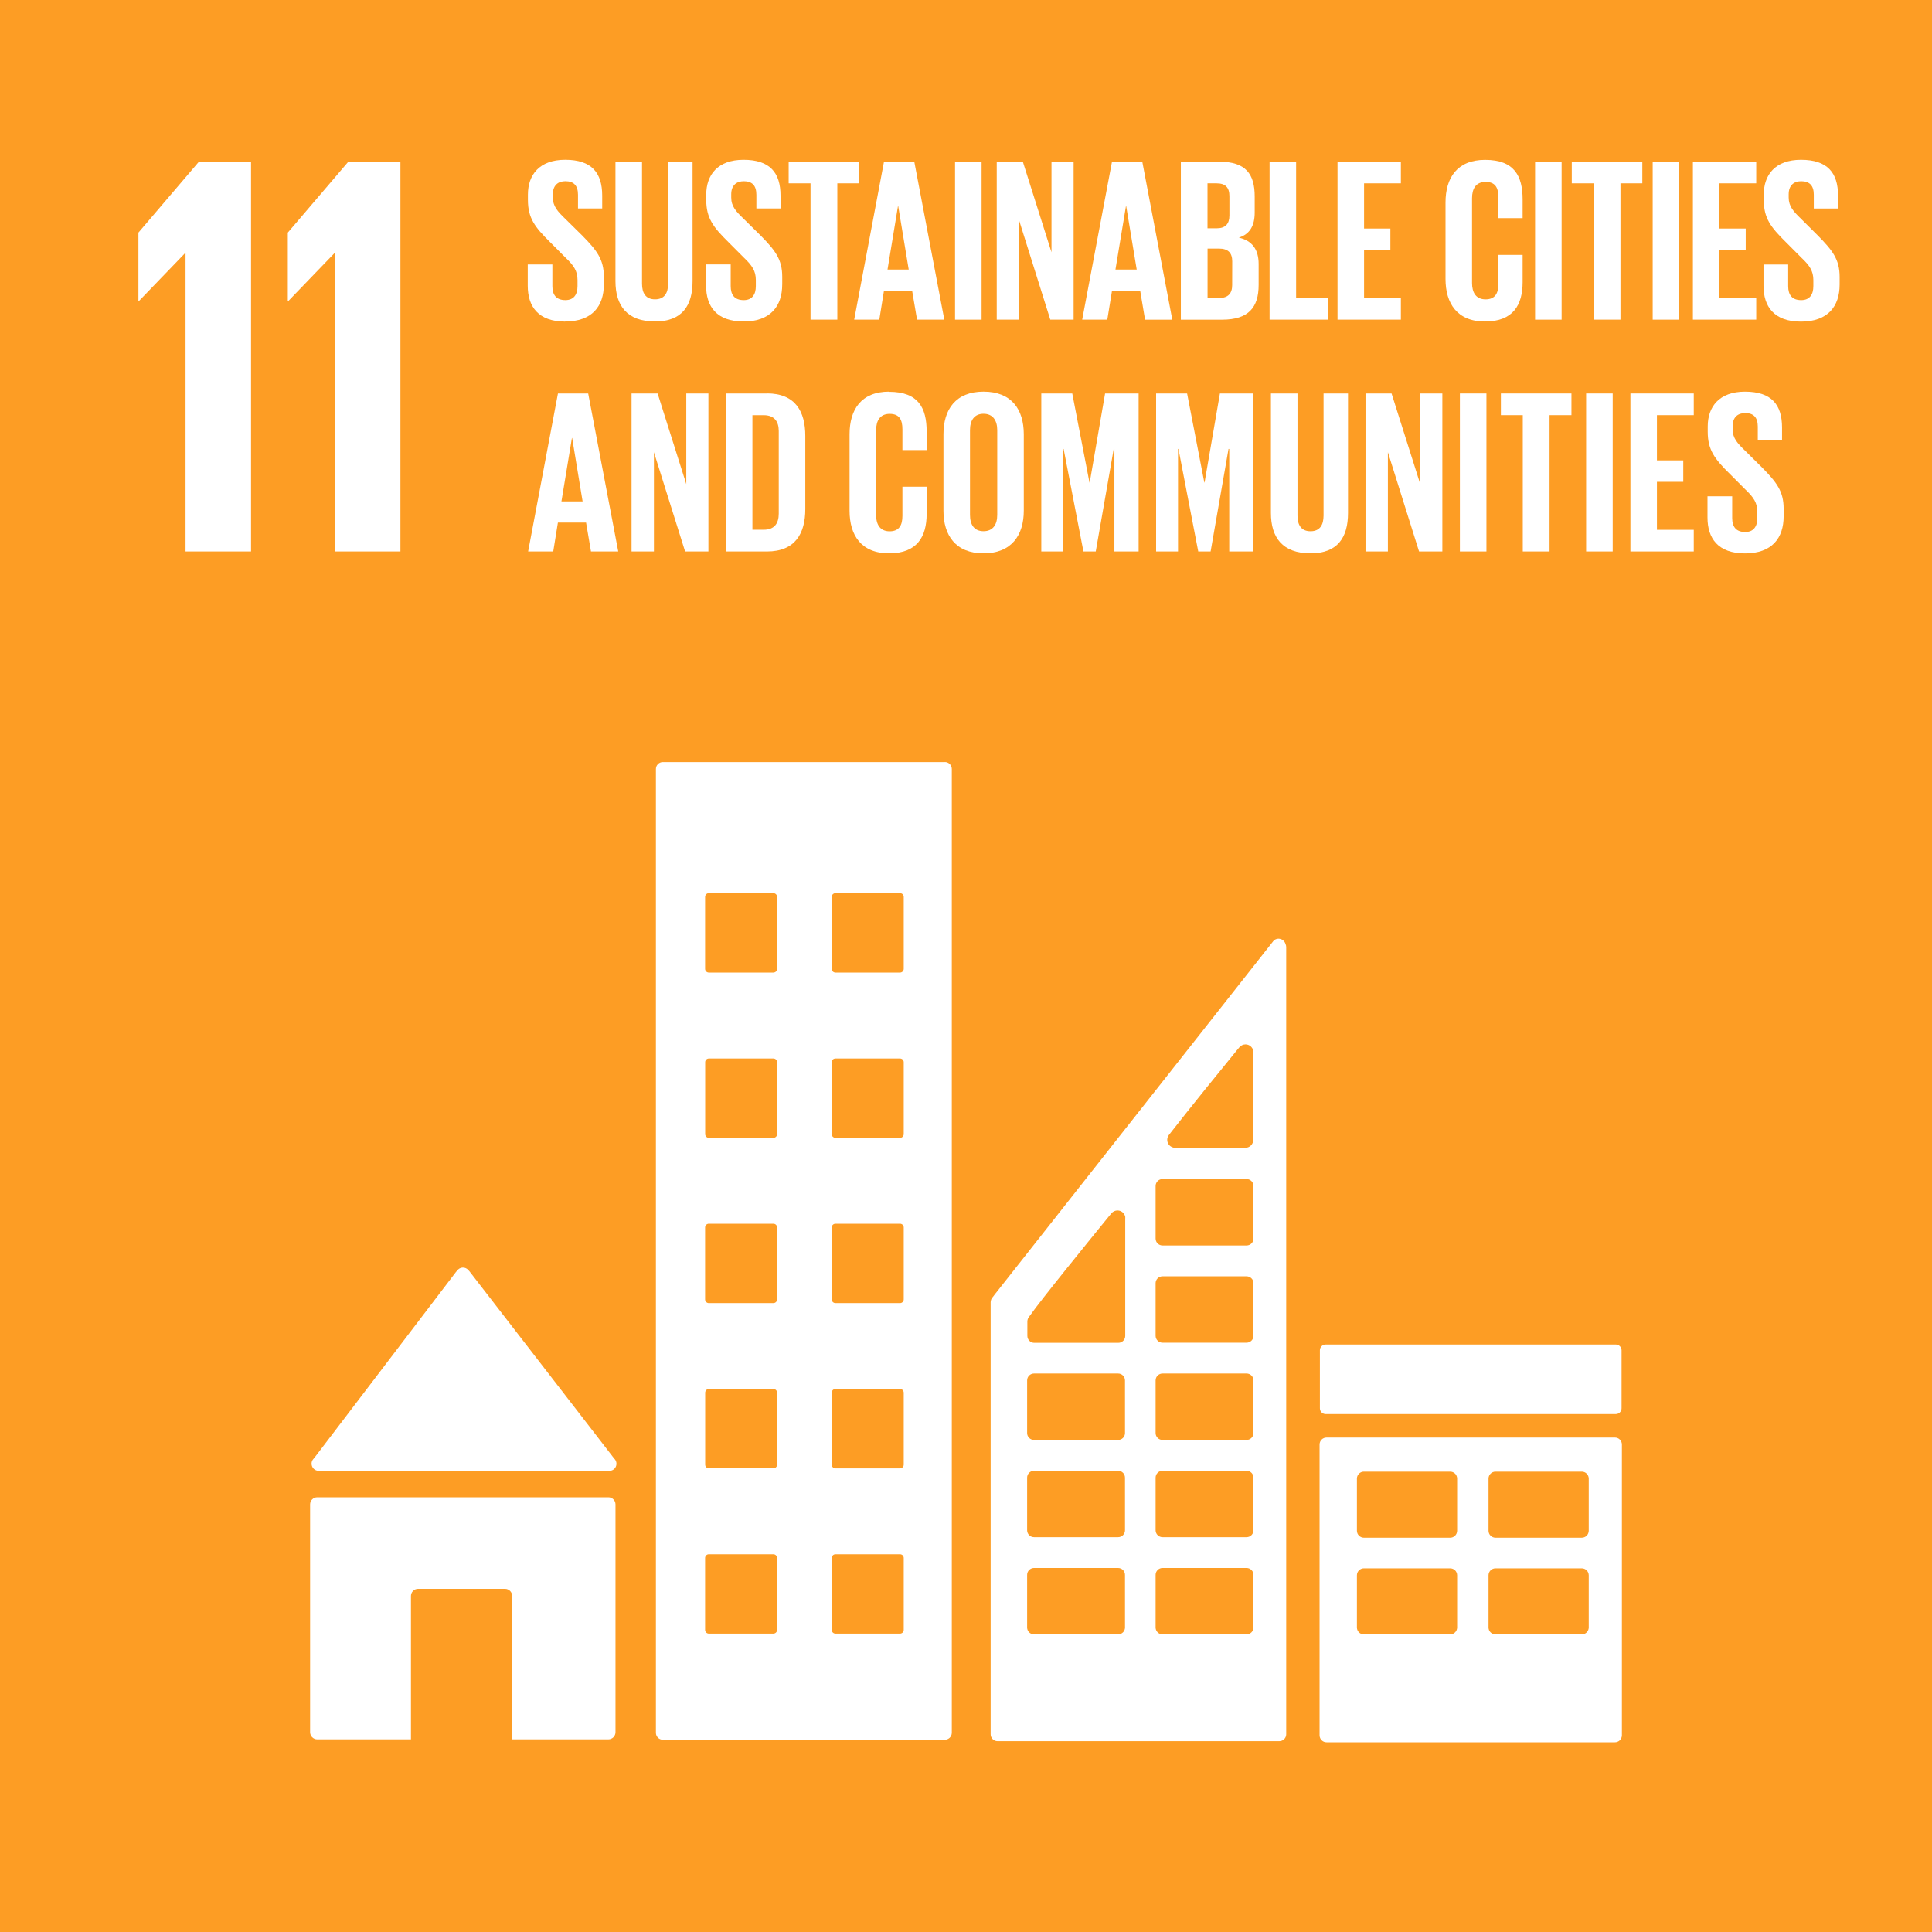
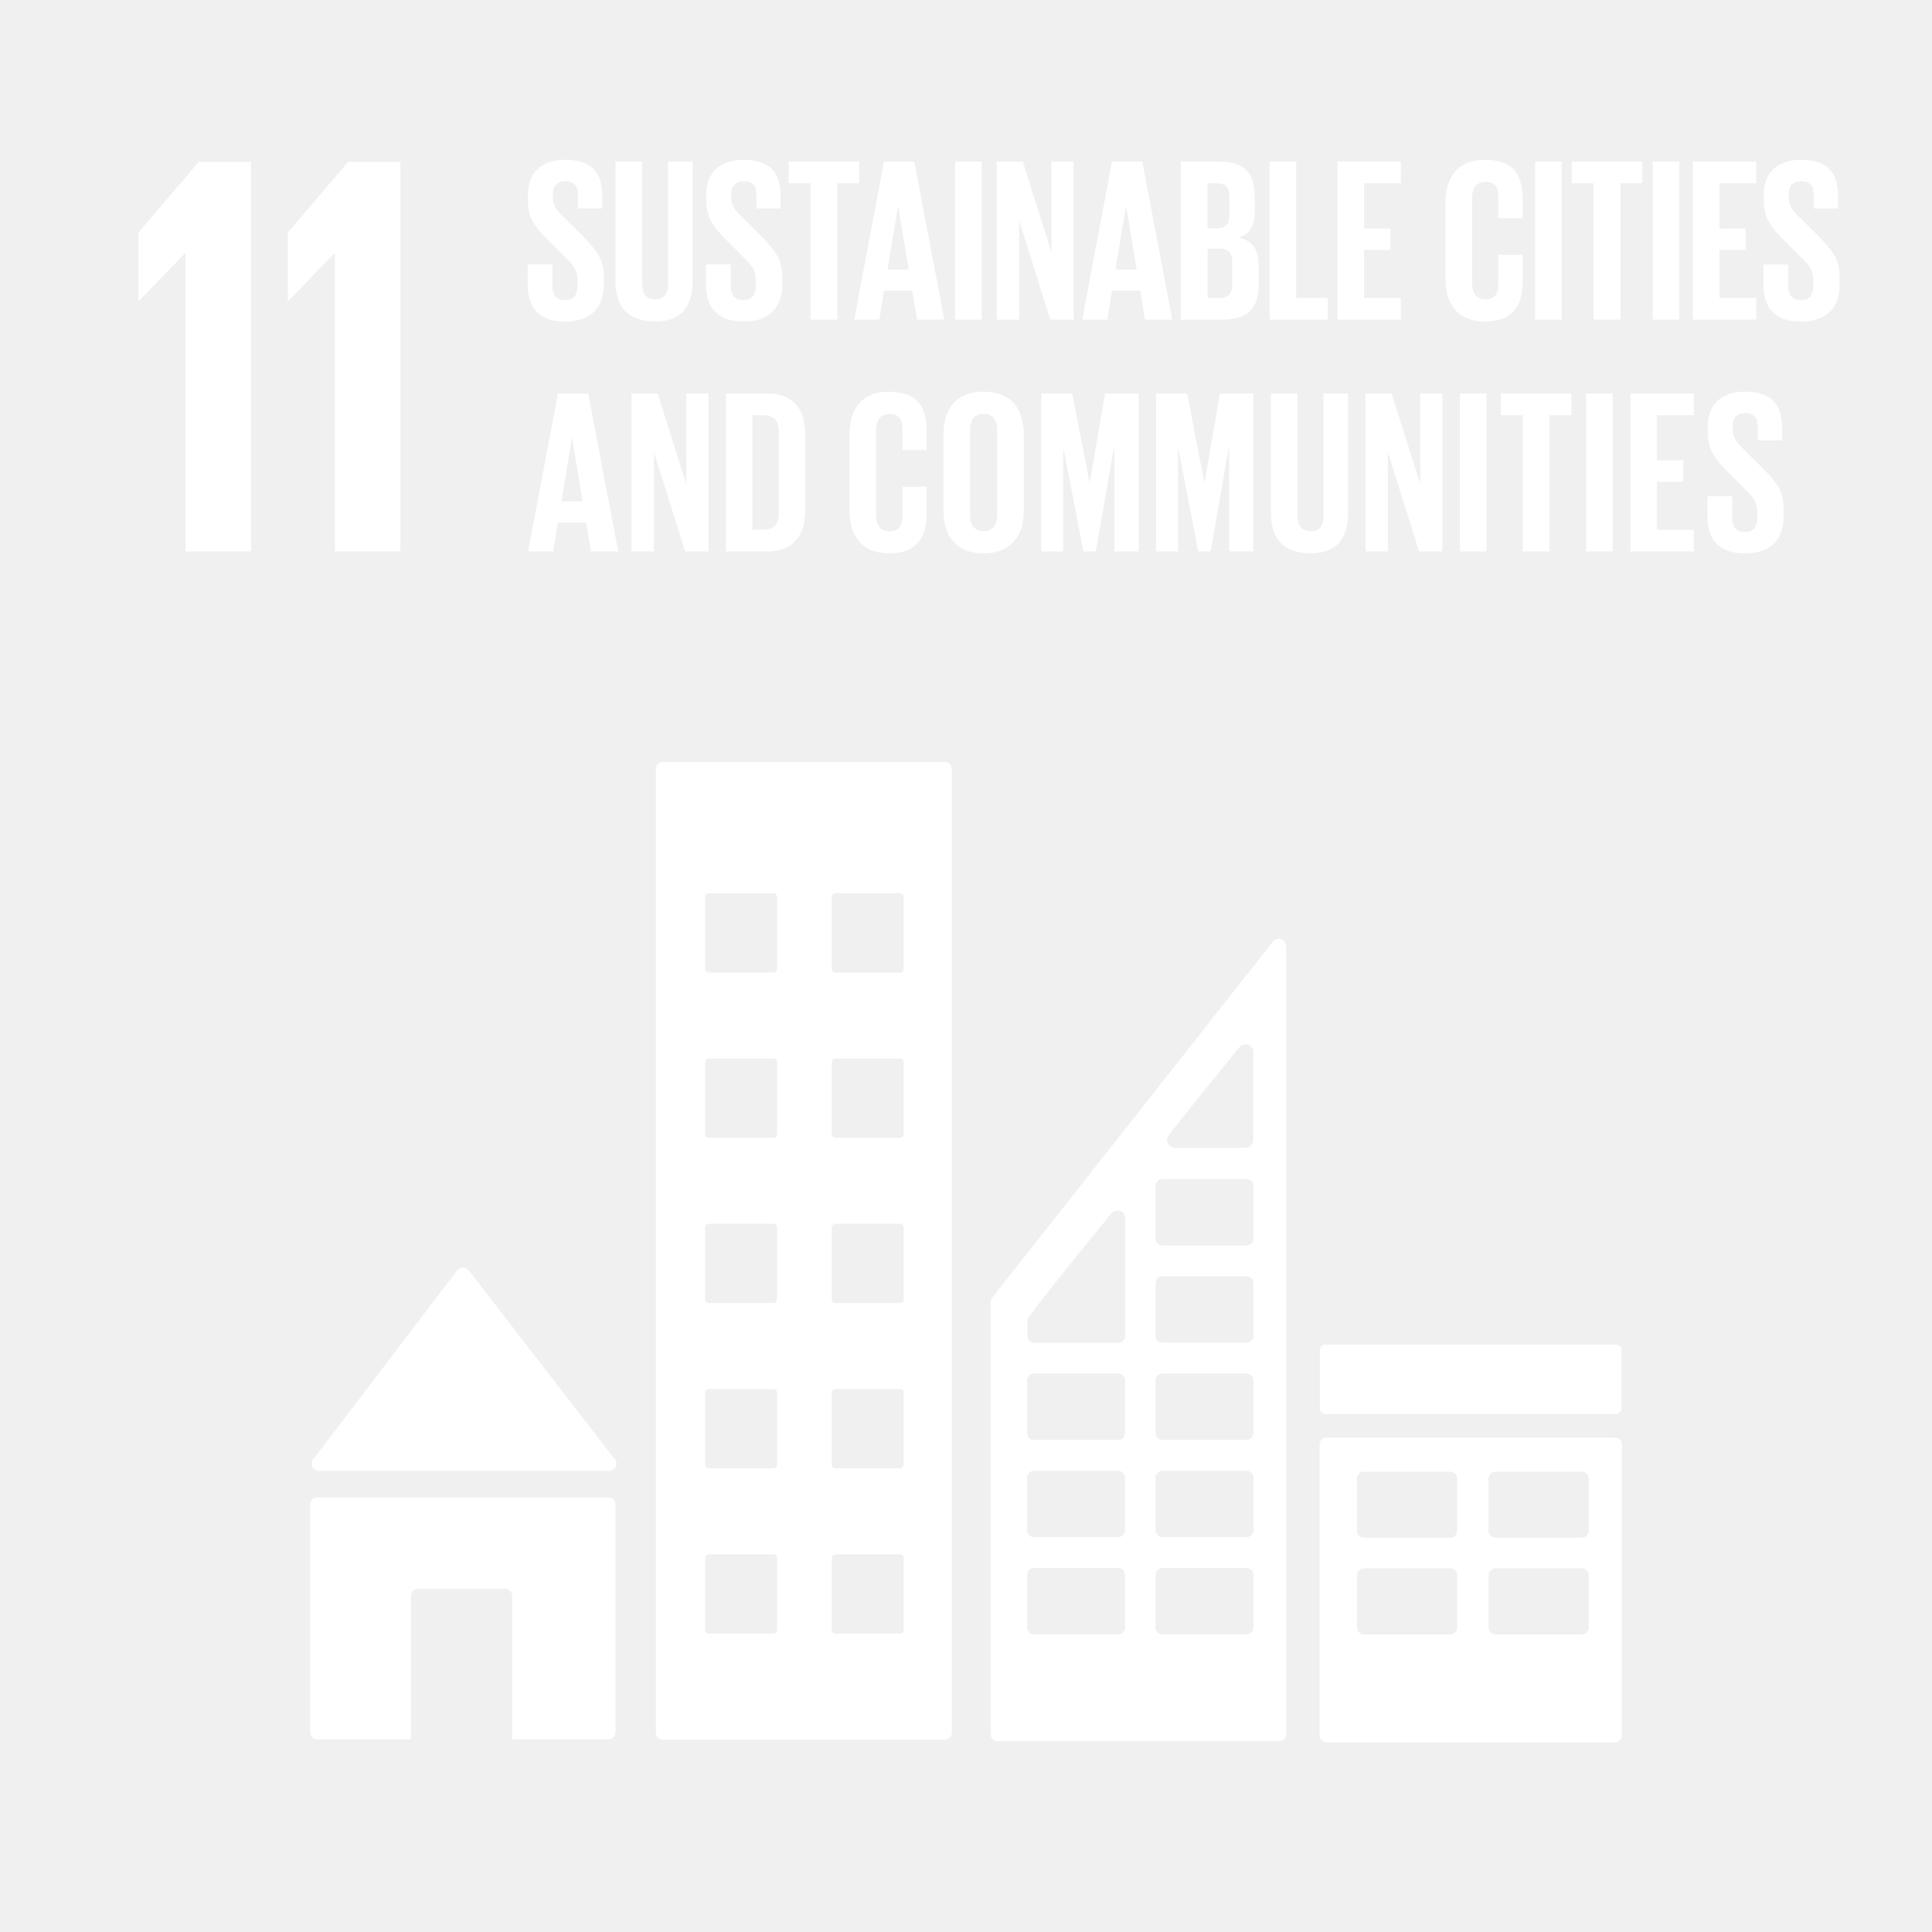
- <svg xmlns="http://www.w3.org/2000/svg" id="Layer_1" data-name="Layer 1" viewBox="0 0 1000 1000">
+ <svg xmlns="http://www.w3.org/2000/svg" id="Layer_1" data-name="Layer 1" viewBox="0 0 1000 1000" focusable="false">
+   <link type="text/css" rel="stylesheet" id="dark-mode-general-link" />
+   <link type="text/css" rel="stylesheet" id="dark-mode-custom-link" />
+   <style type="text/css" id="dark-mode-custom-style" />
  <defs>
    <style>
-       .cls-1 {
-         fill: #fd9d24;
-       }
- 
      .cls-2 {
        fill: #fff;
      }
    </style>
  </defs>
-   <rect class="cls-1" width="1000" height="1000" />
  <path class="cls-2" d="M292.55,166.4c14,0,20-8,20-19.17v-4c0-9-3.62-13.62-11.09-21.22l-8.8-8.68c-4-3.86-6.5-6.51-6.5-11.11v-1.67c0-4.59,2.65-6.76,6.5-6.76,4.33,0,6.51,2.29,6.51,7v7.1h12.53v-6.62c0-11.81-5.41-18.57-19.16-18.57-13.39,0-19.29,7.84-19.29,18v2.79c0,9.39,3.62,14.1,11.45,21.81l8.07,8.1c4.22,4,6.15,6.86,6.15,11.56v3.13c0,4.35-1.93,7.24-6.26,7.24-4.7,0-6.75-2.65-6.75-7.24v-11.2H273.16v11c0,10.73,5.41,18.57,19.39,18.57" />
  <path class="cls-2" d="M358.47,145.54V83.67H345.81v63.19c0,4.83-1.93,8.07-6.76,8.07s-6.74-3.24-6.74-8.07V83.67H318.56v61.87c0,12.66,6,20.86,20.49,20.86,14,0,19.42-8.2,19.42-20.86" />
  <path class="cls-2" d="M404.88,147.23v-4c0-9-3.63-13.62-11.08-21.22L385,113.33c-4-3.85-6.52-6.51-6.52-11.08v-1.69c0-4.59,2.67-6.76,6.52-6.76,4.34,0,6.5,2.28,6.5,7v7.1H404v-6.62c0-11.83-5.41-18.57-19.16-18.57-13.38,0-19.29,7.84-19.29,18v2.77c0,9.4,3.63,14.11,11.47,21.83l8.06,8.09c4.22,4,6.14,6.86,6.14,11.56v3.15c0,4.32-1.92,7.23-6.26,7.23-4.7,0-6.75-2.66-6.75-7.23V136.85H365.47v11c0,10.73,5.41,18.56,19.4,18.56s20-8,20-19.17" />
  <polygon class="cls-2" points="444.73 83.67 408.21 83.67 408.21 94.89 419.53 94.89 419.53 165.44 433.4 165.44 433.4 94.89 444.73 94.89 444.73 83.67" />
  <path class="cls-2" d="M473.23,83.67H457.56l-15.43,81.76h13l2.41-14.94h14.58l2.54,14.94h14.11Zm-13.85,55.84,5.41-32.8h.13l5.43,32.8Z" />
  <rect class="cls-2" x="494.33" y="83.68" width="13.74" height="81.77" />
  <polygon class="cls-2" points="555.7 165.44 555.7 83.67 544.25 83.67 544.25 130.57 529.41 83.67 515.91 83.67 515.91 165.44 527.49 165.44 527.49 114.06 543.63 165.44 555.7 165.44" />
  <path class="cls-2" d="M575.57,150.48h14.59l2.52,15h14.1L591.24,83.67H575.57l-15.43,81.76h13Zm7.22-43.78h.13l5.44,32.81h-11Z" />
  <path class="cls-2" d="M649.43,110v-8.31c0-11.58-4.57-18-18.32-18h-19.9v81.77h21.34c13.75,0,18.92-6.39,18.92-18V136.62c0-7.48-3.36-12.07-10.24-13.63,5.67-1.81,8.2-6.15,8.2-13M625,94.89h4.71c4.57,0,6.63,2.16,6.63,6.63v10c0,4.35-2.06,6.64-6.52,6.64H625Zm12.77,52.7c0,4.34-2.16,6.64-6.74,6.64h-6V128.66h5.9c4.82,0,6.87,2.29,6.87,6.62Z" />
  <polygon class="cls-2" points="670.87 83.67 657.13 83.67 657.13 165.44 687.25 165.44 687.25 154.22 670.87 154.22 670.87 83.67" />
  <polygon class="cls-2" points="725.09 94.89 725.09 83.67 692.3 83.67 692.3 165.44 725.09 165.44 725.09 154.22 706.04 154.22 706.04 129.37 719.66 129.37 719.66 118.29 706.04 118.29 706.04 94.89 725.09 94.89" />
  <path class="cls-2" d="M768.69,166.4c14.59,0,19.42-8.68,19.42-20.38V131.91H775.56V147c0,4.8-1.69,7.94-6.63,7.94s-7-3.49-7-8.44V102.61c0-5,2-8.45,7-8.45s6.63,2.89,6.63,8v10.74h12.55v-9.65c0-12.07-4.23-20.51-19.42-20.51-14.46,0-20.49,9.28-20.49,22.06v39.57c0,12.66,6,22.06,20.49,22.06" />
  <rect class="cls-2" x="794.56" y="83.68" width="13.73" height="81.77" />
  <polygon class="cls-2" points="838.75 165.44 838.75 94.89 850.06 94.89 850.06 83.67 813.55 83.67 813.55 94.89 824.87 94.89 824.87 165.44 838.75 165.44" />
  <rect class="cls-2" x="855.43" y="83.68" width="13.73" height="81.77" />
  <polygon class="cls-2" points="876.24 165.44 909.02 165.44 909.02 154.22 889.98 154.22 889.98 129.37 903.58 129.37 903.58 118.29 889.98 118.29 889.98 94.89 909.02 94.89 909.02 83.67 876.24 83.67 876.24 165.44" />
  <path class="cls-2" d="M932.31,113.34c-4-3.87-6.49-6.51-6.49-11.11v-1.67c0-4.59,2.64-6.76,6.49-6.76,4.36,0,6.51,2.29,6.51,7v7.11h12.55v-6.63c0-11.83-5.43-18.57-19.18-18.57-13.38,0-19.27,7.84-19.27,18v2.79c0,9.39,3.6,14.1,11.44,21.81l8.07,8.1c4.24,4,6.16,6.86,6.16,11.56v3.13c0,4.35-1.92,7.24-6.28,7.24-4.7,0-6.75-2.65-6.75-7.24v-11.2H912.79v11c0,10.73,5.42,18.57,19.4,18.57s20-8,20-19.17v-4c0-9-3.65-13.62-11.1-21.22Z" />
  <path class="cls-2" d="M288.79,203.69l-15.43,81.75h13l2.41-14.95h14.58l2.54,14.95H320l-15.55-81.75Zm1.81,55.83,5.42-32.8h.13l5.41,32.8Z" />
  <polygon class="cls-2" points="355.22 250.59 340.39 203.69 326.89 203.69 326.89 285.45 338.47 285.45 338.47 234.06 354.61 285.45 366.67 285.45 366.67 203.69 355.22 203.69 355.22 250.59" />
  <path class="cls-2" d="M396.94,203.67H375.72v81.78h21.22c14.71,0,19.88-9.4,19.88-21.95V225.63c0-12.66-5.17-22-19.88-22m6.14,62.24c0,4.94-2.17,8.32-7.83,8.32h-5.8V214.9h5.8c5.66,0,7.83,3.37,7.83,8.19Z" />
  <path class="cls-2" d="M460.23,202.72c-14.47,0-20.5,9.28-20.5,22.07v39.56c0,12.65,6,22.06,20.5,22.06s19.4-8.69,19.4-20.39v-14.1H467.09V267c0,4.83-1.68,8-6.61,8s-7-3.49-7-8.44v-43.9c0-4.94,2.06-8.44,7-8.44s6.61,2.89,6.61,8v10.73h12.54v-9.65c0-12.06-4.21-20.49-19.4-20.49" />
  <path class="cls-2" d="M509.07,202.72c-14.48,0-20.74,9.28-20.74,22.07v39.56c0,12.65,6.26,22.06,20.74,22.06s20.84-9.41,20.84-22.06V224.79c0-12.79-6.26-22.07-20.84-22.07m7.1,63.79c0,4.95-2.17,8.44-7.1,8.44s-7-3.49-7-8.44v-43.9c0-4.94,2.15-8.44,7-8.44s7.1,3.5,7.1,8.44Z" />
  <polygon class="cls-2" points="564.03 249.75 563.91 249.75 555 203.67 538.97 203.67 538.97 285.44 550.29 285.44 550.29 232.38 550.53 232.38 560.78 285.44 567.16 285.44 576.45 232.38 576.81 232.38 576.81 285.44 589.35 285.44 589.35 203.67 571.99 203.67 564.03 249.75" />
  <polygon class="cls-2" points="623.48 249.75 623.36 249.75 614.44 203.67 598.4 203.67 598.4 285.44 609.74 285.44 609.74 232.38 609.97 232.38 620.21 285.44 626.61 285.44 635.88 232.38 636.25 232.38 636.25 285.44 648.78 285.44 648.78 203.67 631.43 203.67 623.48 249.75" />
  <path class="cls-2" d="M685.07,266.87c0,4.83-1.91,8.1-6.74,8.1s-6.75-3.27-6.75-8.1V203.69H657.83v61.84c0,12.68,6,20.88,20.5,20.88,14,0,19.4-8.2,19.4-20.88V203.69H685.07Z" />
  <polygon class="cls-2" points="735.13 250.59 720.28 203.69 706.79 203.69 706.79 285.45 718.37 285.45 718.37 234.06 734.51 285.45 746.56 285.45 746.56 203.69 735.13 203.69 735.13 250.59" />
  <polygon class="cls-2" points="71.65 120.39 71.65 155.77 71.94 155.77 95.73 131.09 96.04 131.09 96.04 285.43 129.94 285.43 129.94 83.8 102.87 83.8 71.65 120.39" />
  <polygon class="cls-2" points="148.97 120.39 148.97 155.77 149.27 155.77 173.06 131.09 173.35 131.09 173.35 285.43 207.26 285.43 207.26 83.8 180.21 83.8 148.97 120.39" />
  <rect class="cls-2" x="755.64" y="203.67" width="13.74" height="81.77" />
  <polygon class="cls-2" points="776.86 214.89 788.19 214.89 788.19 285.44 802.05 285.44 802.05 214.89 813.38 214.89 813.38 203.67 776.86 203.67 776.86 214.89" />
  <rect class="cls-2" x="820.98" y="203.67" width="13.75" height="81.77" />
  <polygon class="cls-2" points="843.9 285.44 876.69 285.44 876.69 274.23 857.63 274.23 857.63 249.39 871.26 249.39 871.26 238.29 857.63 238.29 857.63 214.89 876.69 214.89 876.69 203.67 843.9 203.67 843.9 285.44" />
  <path class="cls-2" d="M903.33,233.35c-4-3.87-6.51-6.52-6.51-11.09v-1.7c0-4.59,2.65-6.75,6.51-6.75,4.34,0,6.5,2.29,6.5,7v7.12h12.55v-6.64c0-11.82-5.43-18.56-19.17-18.56-13.39,0-19.29,7.84-19.29,18v2.77c0,9.4,3.62,14.11,11.46,21.82l8.08,8.09c4.21,4,6.14,6.87,6.14,11.57v3.14c0,4.34-1.93,7.24-6.27,7.24-4.7,0-6.75-2.65-6.75-7.24V256.87H883.8v11c0,10.73,5.42,18.57,19.41,18.57s20-8,20-19.16v-4c0-9-3.62-13.61-11.09-21.22Z" />
  <g>
    <g>
      <path class="cls-2" d="M165,761.31H315.38a3.67,3.67,0,0,0,2.72-6.16l-.21-.22-74.84-96.82-.73-.81a3.67,3.67,0,0,0-2.72-1.2,3.75,3.75,0,0,0-2.42.95l-.45.52-.71.79-73,95.81-1.12,1.37a3.64,3.64,0,0,0-.63,2.06A3.71,3.71,0,0,0,165,761.31Z" />
      <path class="cls-2" d="M314.92,775H164.2a3.69,3.69,0,0,0-3.69,3.69V896.59a3.7,3.7,0,0,0,3.69,3.71h48.51V826.09a3.68,3.68,0,0,1,3.69-3.69h45a3.68,3.68,0,0,1,3.69,3.69V900.3h49.8a3.7,3.7,0,0,0,3.69-3.71V778.65A3.69,3.69,0,0,0,314.92,775Z" />
    </g>
    <path class="cls-2" d="M835.83,744.08H686.66a3.59,3.59,0,0,0-3.65,3.55V898.26a3.6,3.6,0,0,0,3.65,3.54H835.83a3.6,3.6,0,0,0,3.66-3.54V747.63a3.59,3.59,0,0,0-3.66-3.55m-81.62,98.34a3.6,3.6,0,0,1-3.64,3.56H706a3.61,3.61,0,0,1-3.66-3.56V815.34a3.6,3.6,0,0,1,3.66-3.56h44.57a3.59,3.59,0,0,1,3.64,3.56Zm0-50.06a3.6,3.6,0,0,1-3.64,3.56H706a3.61,3.61,0,0,1-3.66-3.56v-27.1a3.61,3.61,0,0,1,3.66-3.54h44.57a3.59,3.59,0,0,1,3.64,3.54Zm68.12,50.06a3.6,3.6,0,0,1-3.66,3.56H774.12a3.6,3.6,0,0,1-3.66-3.56V815.34a3.6,3.6,0,0,1,3.66-3.56h44.55a3.6,3.6,0,0,1,3.66,3.56Zm0-50.06a3.6,3.6,0,0,1-3.66,3.56H774.12a3.6,3.6,0,0,1-3.66-3.56v-27.1a3.6,3.6,0,0,1,3.66-3.54h44.55a3.6,3.6,0,0,1,3.66,3.54Z" />
    <path class="cls-2" d="M489.06,394.44h-146a3.57,3.57,0,0,0-3.56,3.58v498.9a3.58,3.58,0,0,0,3.56,3.57h146a3.6,3.6,0,0,0,3.59-3.57V398a3.59,3.59,0,0,0-3.59-3.58M402.22,843.65a1.92,1.92,0,0,1-1.92,1.92H366.88a1.92,1.92,0,0,1-1.92-1.92V806.41a1.91,1.91,0,0,1,1.92-1.91H400.3a1.91,1.91,0,0,1,1.92,1.91Zm0-85.55A1.91,1.91,0,0,1,400.3,760H366.88A1.91,1.91,0,0,1,365,758.1V720.87a1.91,1.91,0,0,1,1.92-1.92H400.3a1.91,1.91,0,0,1,1.92,1.92Zm0-85.53a1.92,1.92,0,0,1-1.92,1.92H366.88a1.92,1.92,0,0,1-1.92-1.92V635.31a1.92,1.92,0,0,1,1.92-1.91H400.3a1.92,1.92,0,0,1,1.92,1.91Zm0-85.55a1.92,1.92,0,0,1-1.92,1.92H366.88A1.92,1.92,0,0,1,365,587V549.76a1.9,1.9,0,0,1,1.92-1.89H400.3a1.9,1.9,0,0,1,1.92,1.89Zm0-85.53a1.92,1.92,0,0,1-1.92,1.91H366.88a1.92,1.92,0,0,1-1.92-1.91V464.23a1.92,1.92,0,0,1,1.92-1.92H400.3a1.92,1.92,0,0,1,1.92,1.92Zm65.55,342.16a1.92,1.92,0,0,1-1.93,1.92H432.43a1.91,1.91,0,0,1-1.92-1.92V806.41a1.91,1.91,0,0,1,1.92-1.91h33.41a1.91,1.91,0,0,1,1.93,1.91Zm0-85.55a1.91,1.91,0,0,1-1.93,1.92H432.43a1.9,1.9,0,0,1-1.92-1.92V720.87a1.9,1.9,0,0,1,1.92-1.92h33.41a1.91,1.91,0,0,1,1.93,1.92Zm0-85.53a1.92,1.92,0,0,1-1.93,1.92H432.43a1.91,1.91,0,0,1-1.92-1.92V635.31a1.91,1.91,0,0,1,1.92-1.91h33.41a1.92,1.92,0,0,1,1.93,1.91Zm0-85.55a1.92,1.92,0,0,1-1.93,1.92H432.43a1.91,1.91,0,0,1-1.92-1.92V549.76a1.9,1.9,0,0,1,1.92-1.89h33.41a1.9,1.9,0,0,1,1.93,1.89Zm0-85.53a1.92,1.92,0,0,1-1.93,1.91H432.43a1.91,1.91,0,0,1-1.92-1.91V464.23a1.91,1.91,0,0,1,1.92-1.92h33.41a1.92,1.92,0,0,1,1.93,1.92Z" />
    <path class="cls-2" d="M839.32,728.92a3,3,0,0,1-3,3H686.17a3,3,0,0,1-3-3v-30a3,3,0,0,1,3-3H836.32a3,3,0,0,1,3,3Z" />
    <path class="cls-2" d="M665.4,488.65a3.85,3.85,0,0,0-3.67-2.79,3.81,3.81,0,0,0-2.09.69l-.27.18-1.23,1.56-143.48,182-.66.89a4.13,4.13,0,0,0-1.25,2.84V897.67a3.57,3.57,0,0,0,3.58,3.56H662.17a3.56,3.56,0,0,0,3.57-3.56V490.15A3.71,3.71,0,0,0,665.4,488.65ZM605,587.49l1-1.28c9.81-12.6,26.36-33,34.42-42.86l1.06-1.26a4.17,4.17,0,0,1,3.21-1.52,4.09,4.09,0,0,1,4,3.34V590a4.12,4.12,0,0,1-4,4.1c-.07,0-.12,0-.18,0s-.12,0-.19,0H608.51c-.07,0-.12,0-.18,0s-.12,0-.18,0a4.13,4.13,0,0,1-4-4.1A4.17,4.17,0,0,1,605,587.49Zm-22.7,254.9a3.56,3.56,0,0,1-3.57,3.57H535.21a3.56,3.56,0,0,1-3.57-3.57V815.16a3.56,3.56,0,0,1,3.57-3.56h43.51a3.56,3.56,0,0,1,3.57,3.56Zm0-50.32a3.56,3.56,0,0,1-3.57,3.57H535.21a3.56,3.56,0,0,1-3.57-3.57V764.84a3.55,3.55,0,0,1,3.57-3.57h43.51a3.55,3.55,0,0,1,3.57,3.57Zm0-50.32a3.56,3.56,0,0,1-3.57,3.56H535.21a3.56,3.56,0,0,1-3.57-3.56V714.51a3.56,3.56,0,0,1,3.57-3.57h43.51a3.56,3.56,0,0,1,3.57,3.57Zm.12-110.27v60a3.58,3.58,0,0,1-3.57,3.57h-43.5a3.57,3.57,0,0,1-3.59-3.57v-7.55a4.14,4.14,0,0,1,.27-1.33,2.92,2.92,0,0,1,.22-.42,3,3,0,0,1,.32-.47c.1-.17.27-.39.4-.58,5.56-8,30.66-38.88,41.2-51.8l1.06-1.28a4.15,4.15,0,0,1,3.21-1.51,4.1,4.1,0,0,1,4,3.33ZM648.8,842.39a3.57,3.57,0,0,1-3.57,3.57h-43.5a3.57,3.57,0,0,1-3.59-3.57V815.16a3.57,3.57,0,0,1,3.59-3.56h43.5a3.57,3.57,0,0,1,3.57,3.56Zm0-50.32a3.57,3.57,0,0,1-3.57,3.57h-43.5a3.57,3.57,0,0,1-3.59-3.57V764.84a3.56,3.56,0,0,1,3.59-3.57h43.5a3.57,3.57,0,0,1,3.57,3.57Zm0-50.32a3.58,3.58,0,0,1-3.57,3.56h-43.5a3.57,3.57,0,0,1-3.59-3.56V714.51a3.57,3.57,0,0,1,3.59-3.57h43.5a3.57,3.57,0,0,1,3.57,3.57Zm0-50.33a3.57,3.57,0,0,1-3.57,3.56h-43.5a3.57,3.57,0,0,1-3.59-3.56V664.19a3.57,3.57,0,0,1,3.59-3.57h43.5a3.57,3.57,0,0,1,3.57,3.57Zm0-50.33a3.57,3.57,0,0,1-3.57,3.57h-43.5a3.57,3.57,0,0,1-3.59-3.57V613.86a3.57,3.57,0,0,1,3.59-3.58h43.5a3.57,3.57,0,0,1,3.57,3.58Z" />
  </g>
</svg>
